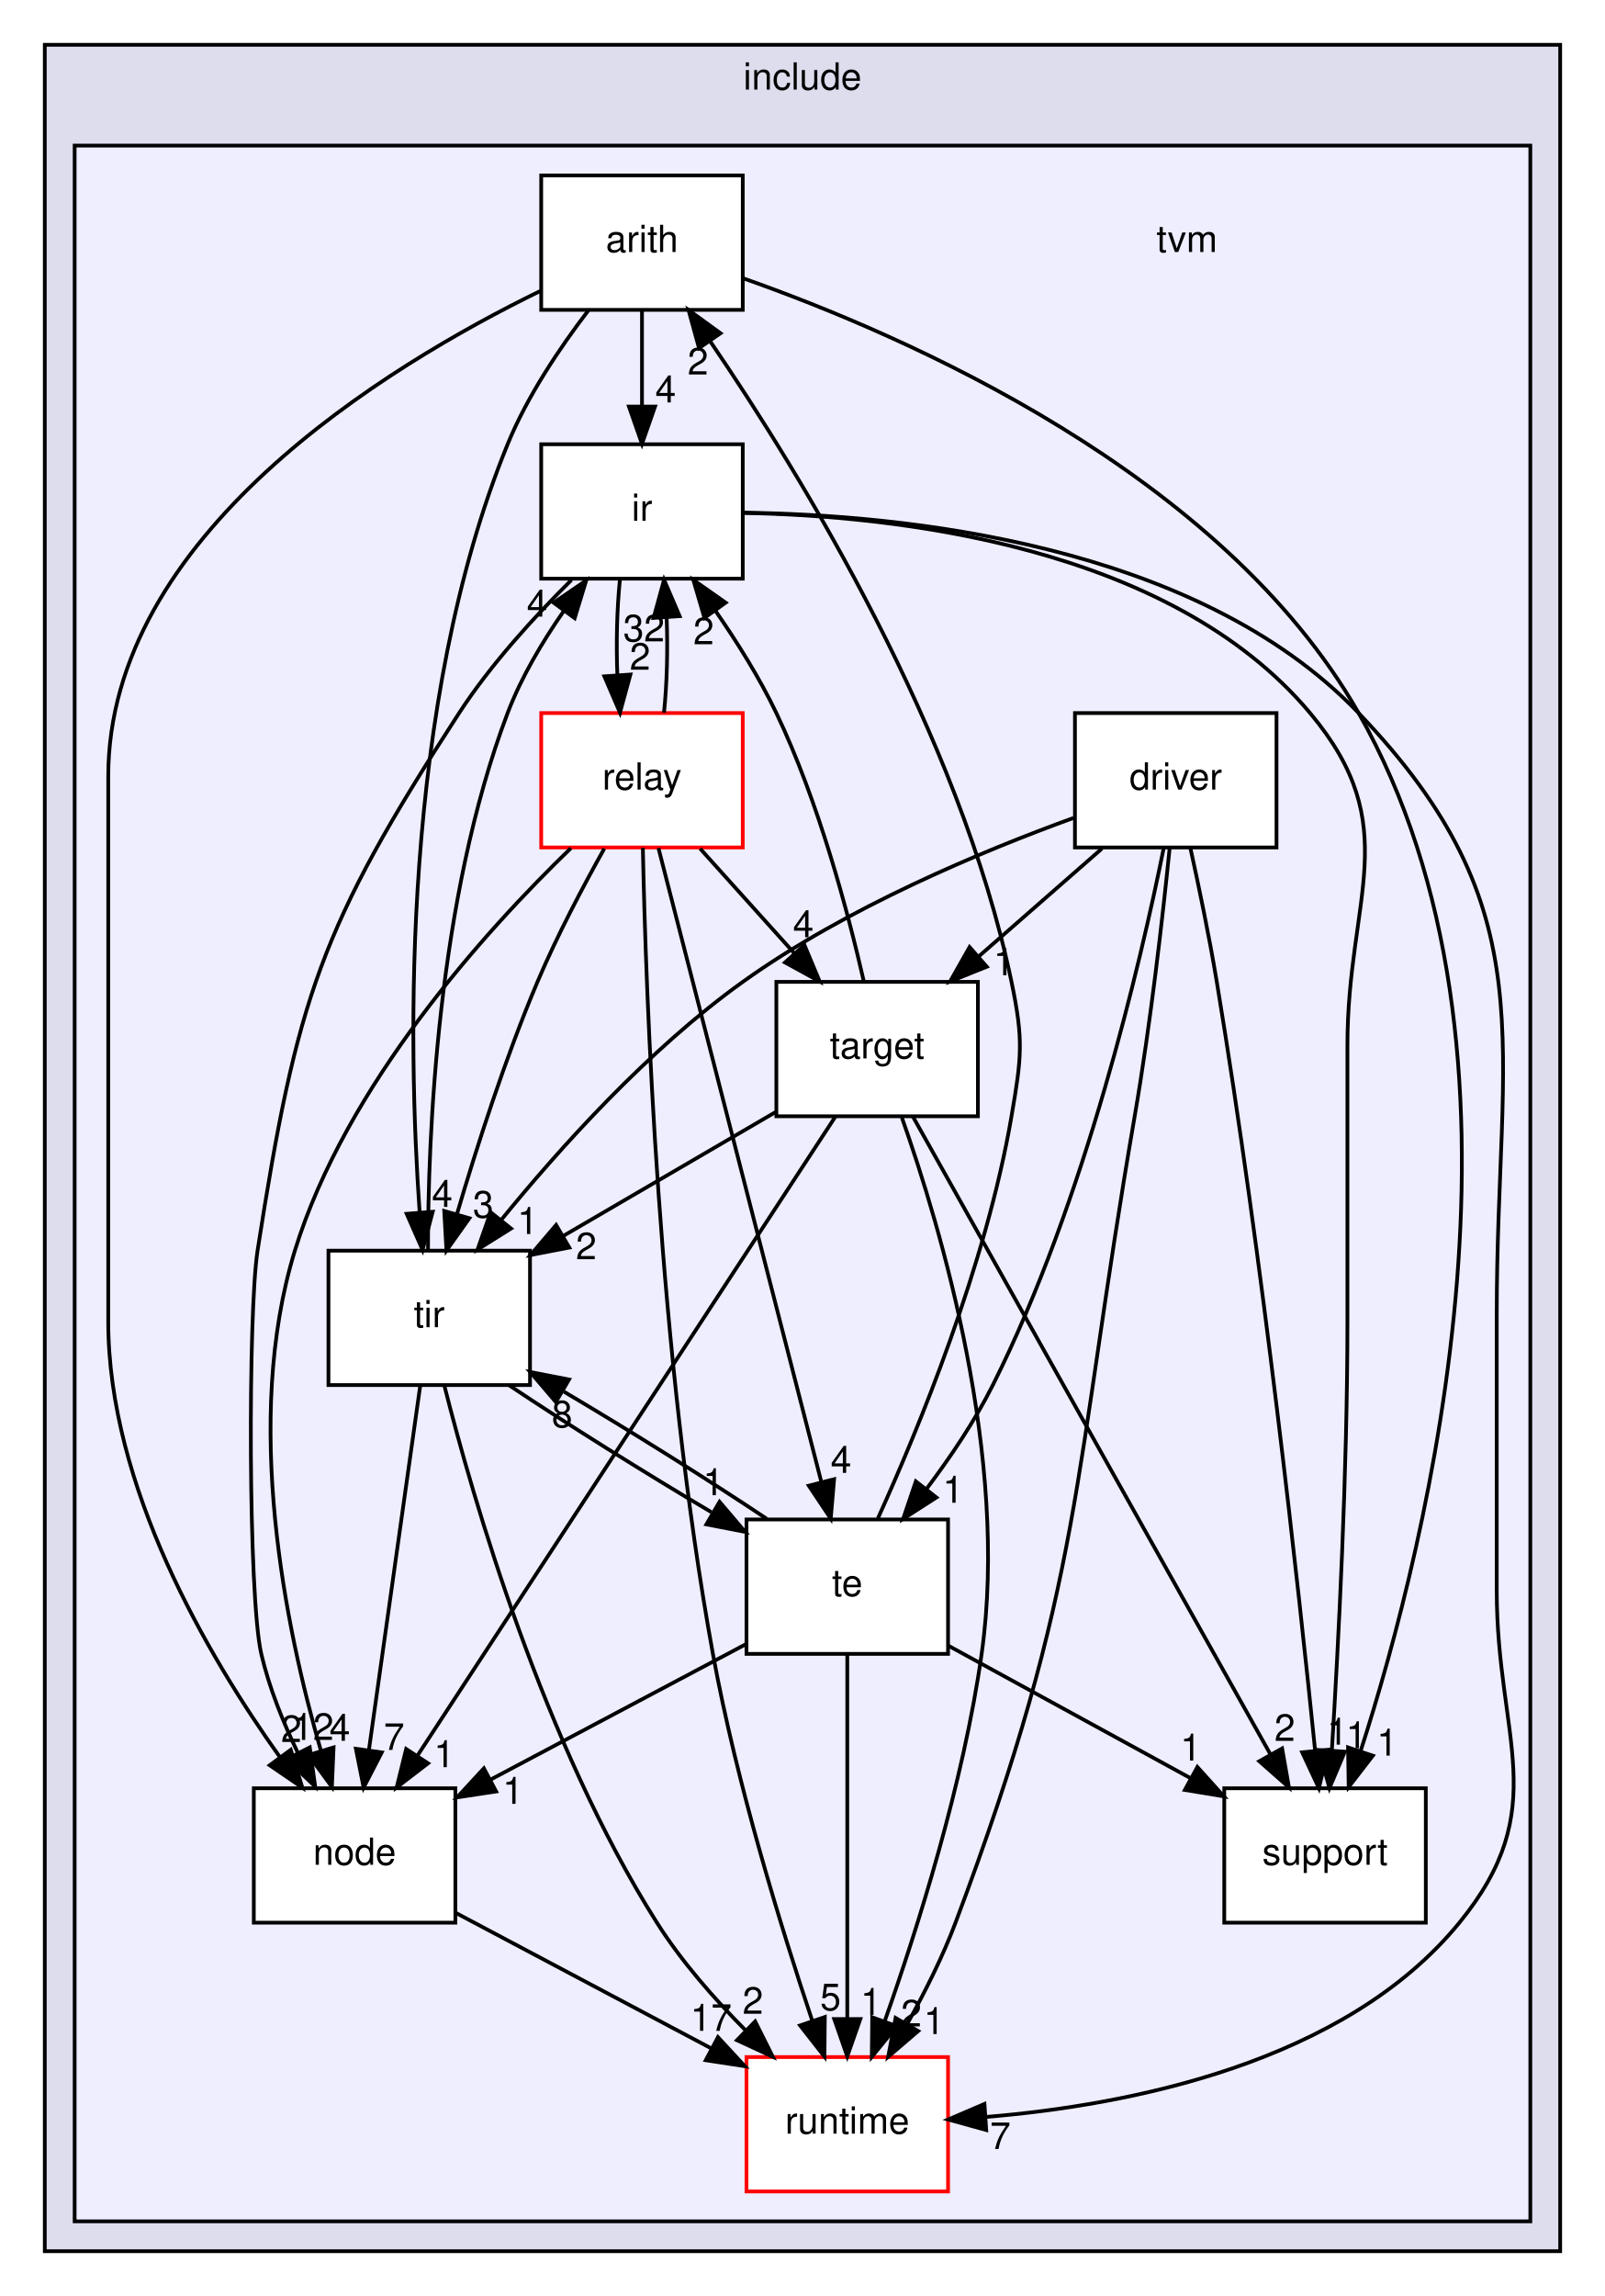
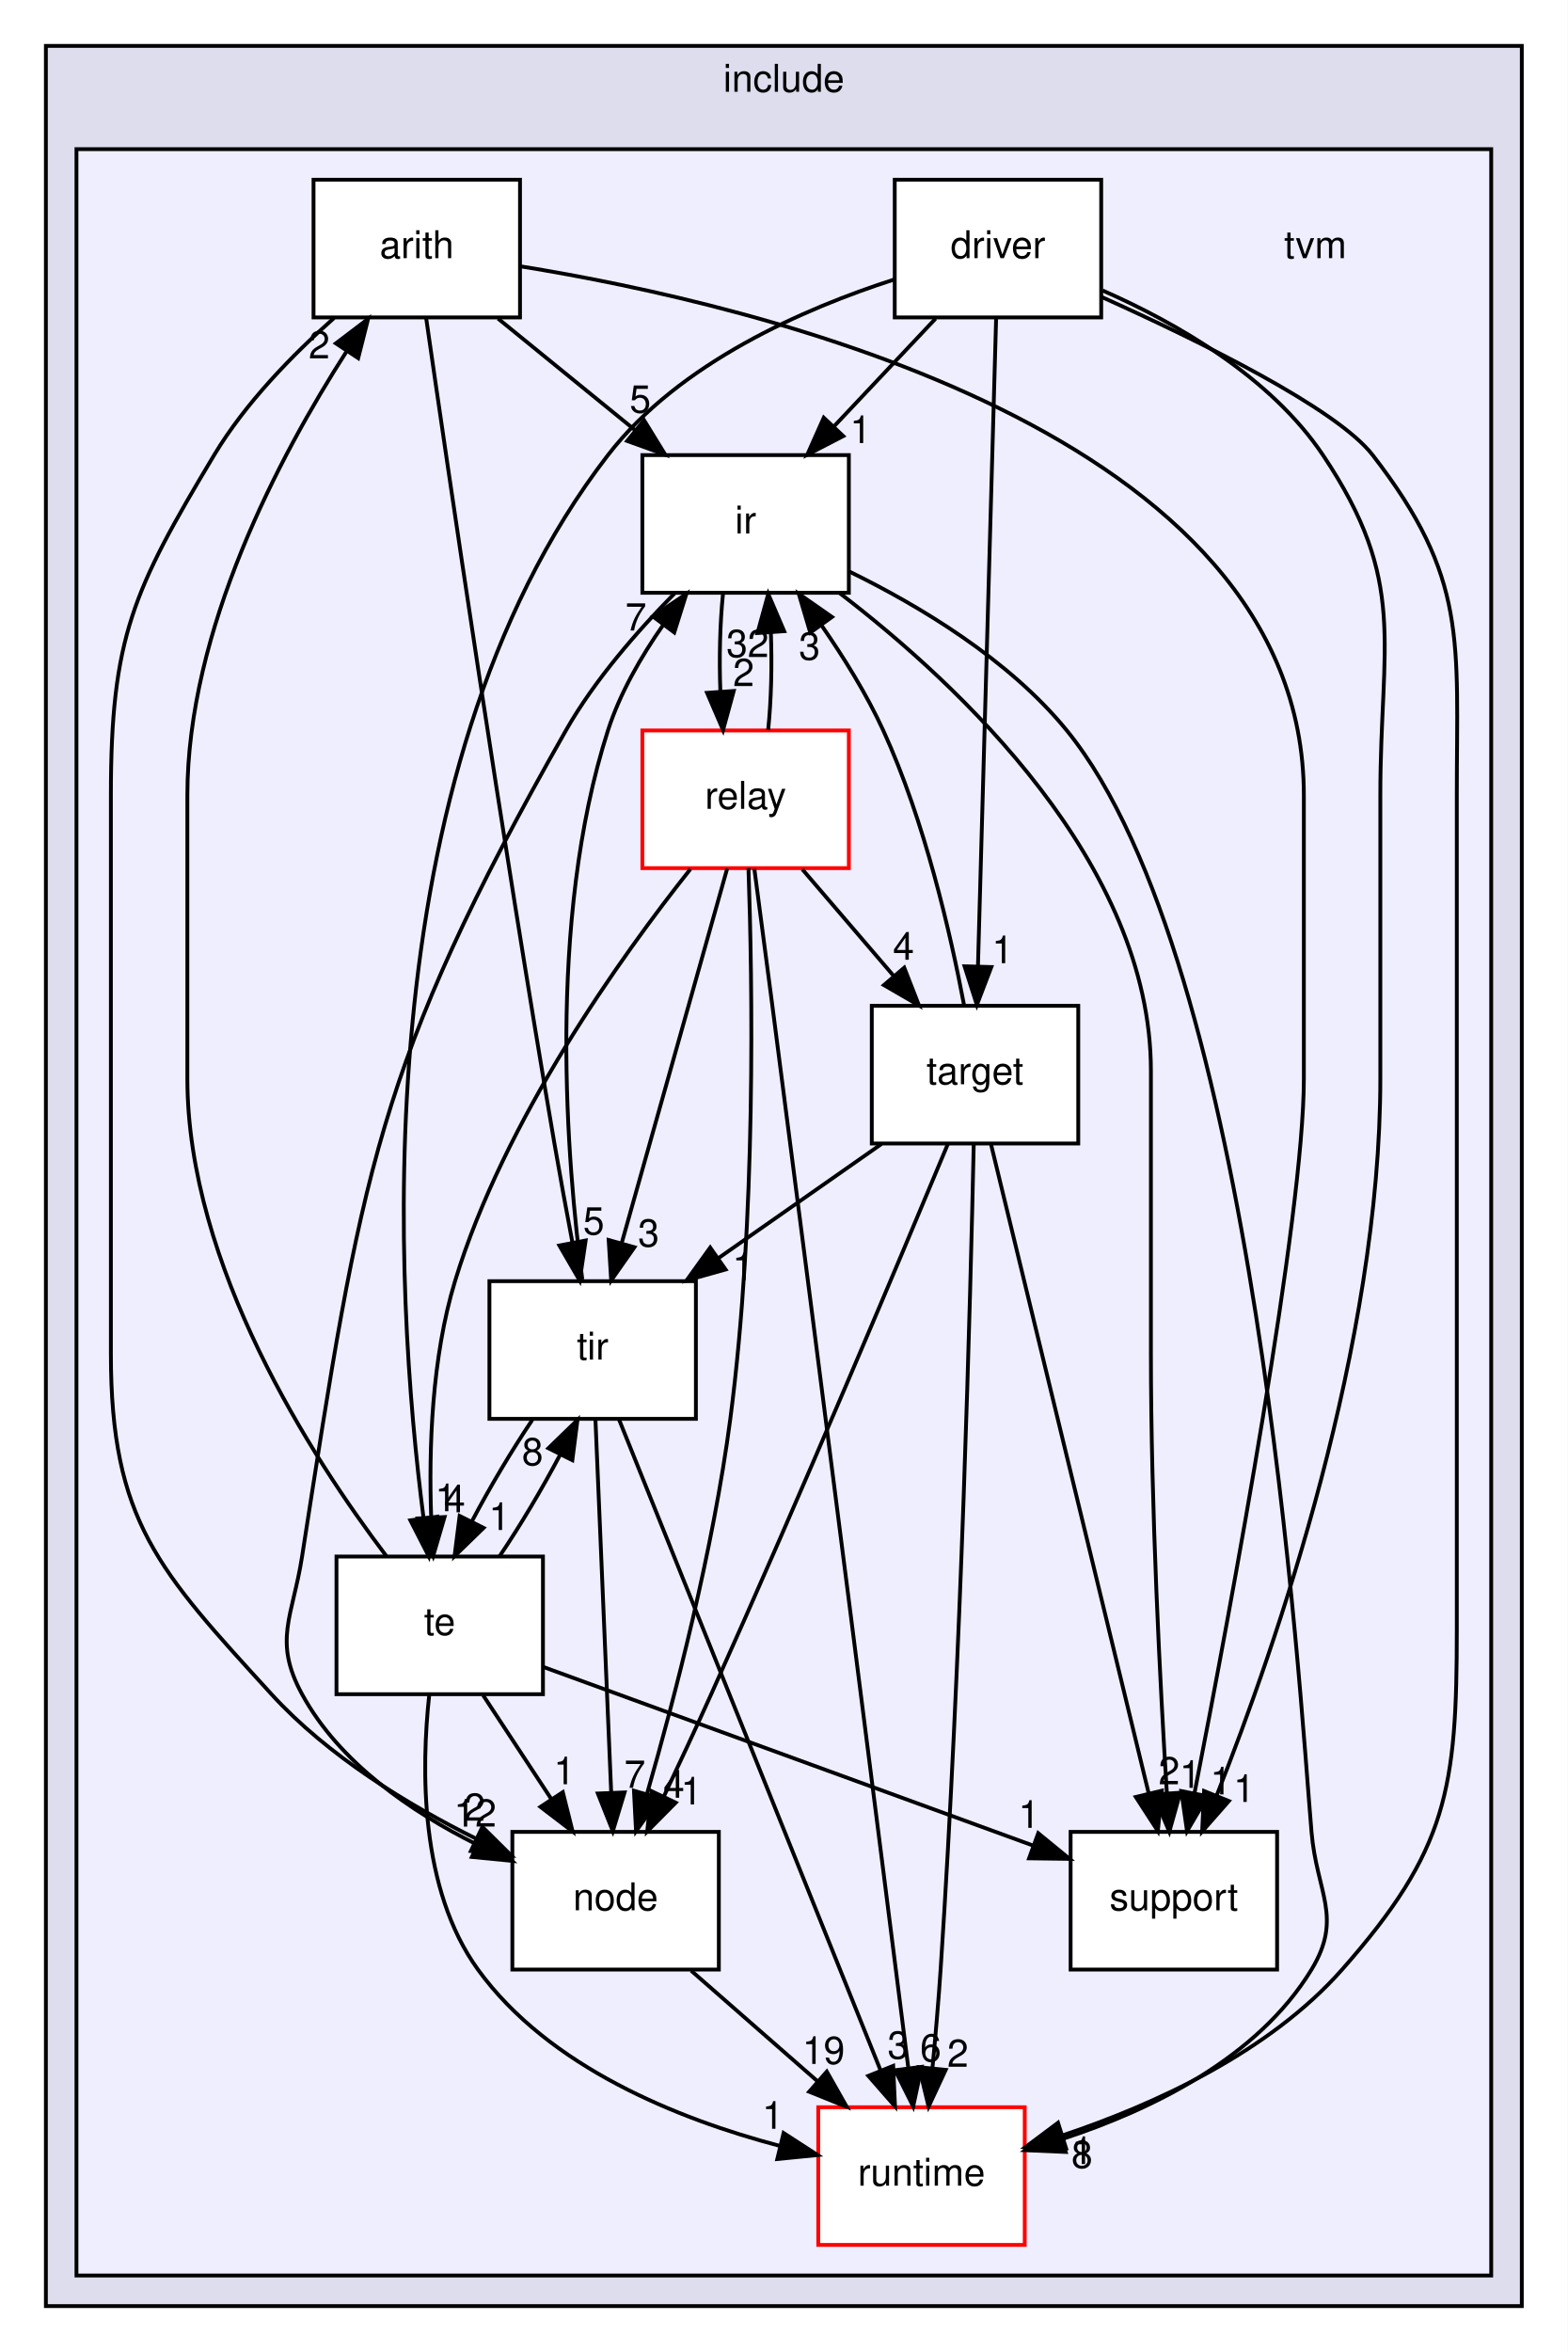
- <svg xmlns="http://www.w3.org/2000/svg" xmlns:xlink="http://www.w3.org/1999/xlink" width="430pt" height="615pt" viewBox="0.00 0.00 430.00 615.00">
+ <svg xmlns="http://www.w3.org/2000/svg" xmlns:xlink="http://www.w3.org/1999/xlink" width="410pt" height="615pt" viewBox="0.00 0.00 410.00 615.00">
  <g id="graph0" class="graph" transform="scale(1 1) rotate(0) translate(4 611)">
-     <polygon fill="white" stroke="none" points="-4,4 -4,-611 426,-611 426,4 -4,4" />
+     <polygon fill="white" stroke="none" points="-4,4 -4,-611 406,-611 406,4 -4,4" />
    <g id="clust1" class="cluster">
      <g id="a_clust1">
        <a xlink:href="dir_d44c64559bbebec7f509842c48db8b23.html" target="_top" xlink:title="include">
-           <polygon fill="#ddddee" stroke="black" points="8,-8 8,-599 414,-599 414,-8 8,-8" />
-           <text text-anchor="middle" x="211" y="-587" font-family="Helvetica,sans-Serif" font-size="10.00">include</text>
+           <polygon fill="#ddddee" stroke="black" points="8,-8 8,-599 394,-599 394,-8 8,-8" />
+           <text text-anchor="middle" x="201" y="-587" font-family="Helvetica,sans-Serif" font-size="10.00">include</text>
        </a>
      </g>
    </g>
    <g id="clust2" class="cluster">
      <g id="a_clust2">
        <a xlink:href="dir_b4c7d8e826c599ba55146c099a14beb5.html" target="_top">
-           <polygon fill="#eeeeff" stroke="black" points="16,-16 16,-572 406,-572 406,-16 16,-16" />
+           <polygon fill="#eeeeff" stroke="black" points="16,-16 16,-572 386,-572 386,-16 16,-16" />
        </a>
      </g>
    </g>
    <g id="node1" class="node">
-       <text text-anchor="middle" x="314" y="-543.5" font-family="Helvetica,sans-Serif" font-size="10.00">tvm</text>
+       <text text-anchor="middle" x="340" y="-543.5" font-family="Helvetica,sans-Serif" font-size="10.00">tvm</text>
    </g>
    <g id="node2" class="node">
      <g id="a_node2">
        <a xlink:href="dir_194ecda214f05a38134392ac6a69b970.html" target="_top" xlink:title="arith">
-           <polygon fill="white" stroke="black" points="195,-564 141,-564 141,-528 195,-528 195,-564" />
-           <text text-anchor="middle" x="168" y="-543.5" font-family="Helvetica,sans-Serif" font-size="10.00">arith</text>
+           <polygon fill="white" stroke="black" points="132,-564 78,-564 78,-528 132,-528 132,-564" />
+           <text text-anchor="middle" x="105" y="-543.5" font-family="Helvetica,sans-Serif" font-size="10.00">arith</text>
        </a>
      </g>
    </g>
    <g id="node4" class="node">
      <g id="a_node4">
        <a xlink:href="dir_dc867ff9a37cad1764f1670dc7eba6c1.html" target="_top" xlink:title="ir">
-           <polygon fill="white" stroke="black" points="195,-492 141,-492 141,-456 195,-456 195,-492" />
-           <text text-anchor="middle" x="168" y="-471.5" font-family="Helvetica,sans-Serif" font-size="10.00">ir</text>
+           <polygon fill="white" stroke="black" points="218,-492 164,-492 164,-456 218,-456 218,-492" />
+           <text text-anchor="middle" x="191" y="-471.5" font-family="Helvetica,sans-Serif" font-size="10.00">ir</text>
        </a>
      </g>
    </g>
    <g id="edge8" class="edge">
-       <path fill="none" stroke="black" d="M168,-527.697C168,-519.983 168,-510.712 168,-502.112" />
-       <polygon fill="black" stroke="black" points="171.5,-502.104 168,-492.104 164.5,-502.104 171.5,-502.104" />
+       <path fill="none" stroke="black" d="M126.258,-527.697C137.089,-518.881 150.418,-508.032 162.16,-498.474" />
+       <polygon fill="black" stroke="black" points="164.44,-501.132 169.986,-492.104 160.021,-495.703 164.44,-501.132" />
      <g id="a_edge8-headlabel">
-         <a xlink:href="dir_000002_000004.html" target="_top" xlink:title="4">
-           <text text-anchor="middle" x="174.339" y="-503.199" font-family="Helvetica,sans-Serif" font-size="10.00">4</text>
+         <a xlink:href="dir_000002_000007.html" target="_top" xlink:title="5">
+           <text text-anchor="middle" x="163.444" y="-503.103" font-family="Helvetica,sans-Serif" font-size="10.00">5</text>
        </a>
      </g>
    </g>
    <g id="node5" class="node">
      <g id="a_node5">
        <a xlink:href="dir_6cd4295f6ad5aa17e5b568d0e5b190e5.html" target="_top" xlink:title="node">
-           <polygon fill="white" stroke="black" points="118,-132 64,-132 64,-96 118,-96 118,-132" />
-           <text text-anchor="middle" x="91" y="-111.5" font-family="Helvetica,sans-Serif" font-size="10.00">node</text>
+           <polygon fill="white" stroke="black" points="184,-132 130,-132 130,-96 184,-96 184,-132" />
+           <text text-anchor="middle" x="157" y="-111.5" font-family="Helvetica,sans-Serif" font-size="10.00">node</text>
        </a>
      </g>
    </g>
    <g id="edge7" class="edge">
-       <path fill="none" stroke="black" d="M140.766,-533.063C99.276,-512.815 25,-467.552 25,-403 25,-403 25,-403 25,-257 25,-212.845 51.568,-167.558 70.991,-140.35" />
-       <polygon fill="black" stroke="black" points="73.897,-142.306 77.003,-132.176 68.258,-138.158 73.897,-142.306" />
+       <path fill="none" stroke="black" d="M83.347,-527.831C72.581,-518.292 60.162,-505.617 52,-492 30.749,-456.545 25,-444.336 25,-403 25,-403 25,-403 25,-257 25,-213.261 37.515,-200.307 67,-168 81.781,-151.804 102.679,-139.083 120.617,-130.168" />
+       <polygon fill="black" stroke="black" points="122.154,-133.313 129.68,-125.855 119.146,-126.992 122.154,-133.313" />
      <g id="a_edge7-headlabel">
        <a xlink:href="dir_000002_000013.html" target="_top" xlink:title="2">
-           <text text-anchor="middle" x="74.055" y="-144.384" font-family="Helvetica,sans-Serif" font-size="10.00">2</text>
+           <text text-anchor="middle" x="120.129" y="-134.921" font-family="Helvetica,sans-Serif" font-size="10.00">2</text>
        </a>
      </g>
    </g>
    <g id="node8" class="node">
      <g id="a_node8">
        <a xlink:href="dir_fb1b1bc11a768ab8cf63a96a73170118.html" target="_top" xlink:title="support">
-           <polygon fill="white" stroke="black" points="378,-132 324,-132 324,-96 378,-96 378,-132" />
-           <text text-anchor="middle" x="351" y="-111.5" font-family="Helvetica,sans-Serif" font-size="10.00">support</text>
+           <polygon fill="white" stroke="black" points="330,-132 276,-132 276,-96 330,-96 330,-132" />
+           <text text-anchor="middle" x="303" y="-111.5" font-family="Helvetica,sans-Serif" font-size="10.00">support</text>
        </a>
      </g>
    </g>
    <g id="edge10" class="edge">
-       <path fill="none" stroke="black" d="M195.004,-536.493C238.623,-521.144 323.39,-484.288 360,-420 411.578,-329.427 378.557,-197.914 360.511,-141.893" />
-       <polygon fill="black" stroke="black" points="363.811,-140.726 357.339,-132.338 357.168,-142.931 363.811,-140.726" />
+       <path fill="none" stroke="black" d="M132.067,-541.371C193.266,-531.49 337,-498.155 337,-403 337,-403 337,-403 337,-329 337,-292.989 317.984,-191.151 308.395,-142.086" />
+       <polygon fill="black" stroke="black" points="311.811,-141.321 306.447,-132.185 304.943,-142.672 311.811,-141.321" />
      <g id="a_edge10-headlabel">
-         <a xlink:href="dir_000002_000016.html" target="_top" xlink:title="1">
-           <text text-anchor="middle" x="367.638" y="-140.743" font-family="Helvetica,sans-Serif" font-size="10.00">1</text>
+         <a xlink:href="dir_000002_000017.html" target="_top" xlink:title="1">
+           <text text-anchor="middle" x="315.291" y="-141.8" font-family="Helvetica,sans-Serif" font-size="10.00">1</text>
        </a>
      </g>
    </g>
    <g id="node11" class="node">
      <g id="a_node11">
        <a xlink:href="dir_72c2f11201cd7636dc7624de0754daa5.html" target="_top" xlink:title="tir">
-           <polygon fill="white" stroke="black" points="138,-276 84,-276 84,-240 138,-240 138,-276" />
-           <text text-anchor="middle" x="111" y="-255.5" font-family="Helvetica,sans-Serif" font-size="10.00">tir</text>
+           <polygon fill="white" stroke="black" points="178,-276 124,-276 124,-240 178,-240 178,-276" />
+           <text text-anchor="middle" x="151" y="-255.5" font-family="Helvetica,sans-Serif" font-size="10.00">tir</text>
        </a>
      </g>
    </g>
    <g id="edge9" class="edge">
-       <path fill="none" stroke="black" d="M153.677,-527.917C146.102,-518.017 137.298,-504.975 132,-492 103.491,-422.178 105.291,-331.058 108.431,-286.272" />
-       <polygon fill="black" stroke="black" points="111.93,-286.419 109.218,-276.177 104.951,-285.875 111.93,-286.419" />
+       <path fill="none" stroke="black" d="M107.469,-527.722C113.043,-489.027 127.194,-392.482 141,-312 142.447,-303.564 144.136,-294.396 145.709,-286.093" />
+       <polygon fill="black" stroke="black" points="149.168,-286.64 147.613,-276.16 142.293,-285.322 149.168,-286.64" />
      <g id="a_edge9-headlabel">
-         <a xlink:href="dir_000002_000007.html" target="_top" xlink:title="4">
-           <text text-anchor="middle" x="114.481" y="-287.724" font-family="Helvetica,sans-Serif" font-size="10.00">4</text>
+         <a xlink:href="dir_000002_000010.html" target="_top" xlink:title="5">
+           <text text-anchor="middle" x="151.28" y="-288.205" font-family="Helvetica,sans-Serif" font-size="10.00">5</text>
        </a>
      </g>
    </g>
    <g id="node3" class="node">
      <g id="a_node3">
        <a xlink:href="dir_02be2c9d68e402f80df60bd528724ee5.html" target="_top" xlink:title="driver">
-           <polygon fill="white" stroke="black" points="338,-420 284,-420 284,-384 338,-384 338,-420" />
-           <text text-anchor="middle" x="311" y="-399.5" font-family="Helvetica,sans-Serif" font-size="10.00">driver</text>
+           <polygon fill="white" stroke="black" points="284,-564 230,-564 230,-528 284,-528 284,-564" />
+           <text text-anchor="middle" x="257" y="-543.5" font-family="Helvetica,sans-Serif" font-size="10.00">driver</text>
+         </a>
+       </g>
+     </g>
+     <g id="edge25" class="edge">
+       <path fill="none" stroke="black" d="M240.685,-527.697C232.693,-519.22 222.928,-508.864 214.178,-499.583" />
+       <polygon fill="black" stroke="black" points="216.534,-496.979 207.127,-492.104 211.441,-501.781 216.534,-496.979" />
+       <g id="a_edge25-headlabel">
+         <a xlink:href="dir_000006_000007.html" target="_top" xlink:title="1">
+           <text text-anchor="middle" x="221.065" y="-495.147" font-family="Helvetica,sans-Serif" font-size="10.00">1</text>
        </a>
      </g>
    </g>
    <g id="node7" class="node">
      <g id="a_node7">
        <a xlink:href="dir_404558507ed35459f0d7a6d81d8c508d.html" target="_top" xlink:title="runtime">
-           <polygon fill="white" stroke="red" points="250,-60 196,-60 196,-24 250,-24 250,-60" />
-           <text text-anchor="middle" x="223" y="-39.5" font-family="Helvetica,sans-Serif" font-size="10.00">runtime</text>
+           <polygon fill="white" stroke="red" points="264,-60 210,-60 210,-24 264,-24 264,-60" />
+           <text text-anchor="middle" x="237" y="-39.5" font-family="Helvetica,sans-Serif" font-size="10.00">runtime</text>
        </a>
      </g>
    </g>
    <g id="edge24" class="edge">
-       <path fill="none" stroke="black" d="M309.374,-383.867C307.554,-365.893 304.287,-336.855 300,-312 283.283,-215.089 286.613,-188.049 252,-96 248.567,-86.87 243.801,-77.378 239.123,-68.994" />
-       <polygon fill="black" stroke="black" points="241.998,-66.973 233.956,-60.075 235.941,-70.482 241.998,-66.973" />
+       <path fill="none" stroke="black" d="M284.012,-533.393C309.615,-521.881 345.529,-504.237 355,-492 379.94,-459.778 377,-443.746 377,-403 377,-403 377,-403 377,-185 377,-143.258 374.633,-127.287 347,-96 327.845,-74.312 297.843,-60.684 274.008,-52.687" />
+       <polygon fill="black" stroke="black" points="274.81,-49.27 264.22,-49.597 272.703,-55.945 274.81,-49.27" />
      <g id="a_edge24-headlabel">
-         <a xlink:href="dir_000003_000008.html" target="_top" xlink:title="1">
-           <text text-anchor="middle" x="246.257" y="-66.16" font-family="Helvetica,sans-Serif" font-size="10.00">1</text>
+         <a xlink:href="dir_000006_000011.html" target="_top" xlink:title="1">
+           <text text-anchor="middle" x="279.092" y="-45.144" font-family="Helvetica,sans-Serif" font-size="10.00">1</text>
        </a>
      </g>
    </g>
    <g id="edge26" class="edge">
-       <path fill="none" stroke="black" d="M314.92,-383.88C317.197,-373.531 320.003,-360.052 322,-348 334.288,-273.854 343.919,-185.651 348.346,-142.099" />
-       <polygon fill="black" stroke="black" points="351.841,-142.324 349.358,-132.024 344.876,-141.624 351.841,-142.324" />
+       <path fill="none" stroke="black" d="M284.38,-535.037C303.609,-526.581 328.259,-512.518 342,-492 364.321,-458.671 357,-443.113 357,-403 357,-403 357,-403 357,-329 357,-259.589 329.961,-181.257 314.15,-141.385" />
+       <polygon fill="black" stroke="black" points="317.391,-140.062 310.395,-132.105 310.902,-142.688 317.391,-140.062" />
      <g id="a_edge26-headlabel">
-         <a xlink:href="dir_000003_000016.html" target="_top" xlink:title="1">
-           <text text-anchor="middle" x="354.307" y="-143.684" font-family="Helvetica,sans-Serif" font-size="10.00">1</text>
+         <a xlink:href="dir_000006_000017.html" target="_top" xlink:title="1">
+           <text text-anchor="middle" x="321.371" y="-139.829" font-family="Helvetica,sans-Serif" font-size="10.00">1</text>
        </a>
      </g>
    </g>
    <g id="node9" class="node">
      <g id="a_node9">
        <a xlink:href="dir_5da96592f3a7c442b838b075c58254c2.html" target="_top" xlink:title="target">
-           <polygon fill="white" stroke="black" points="258,-348 204,-348 204,-312 258,-312 258,-348" />
-           <text text-anchor="middle" x="231" y="-327.5" font-family="Helvetica,sans-Serif" font-size="10.00">target</text>
+           <polygon fill="white" stroke="black" points="278,-348 224,-348 224,-312 278,-312 278,-348" />
+           <text text-anchor="middle" x="251" y="-327.5" font-family="Helvetica,sans-Serif" font-size="10.00">target</text>
        </a>
      </g>
    </g>
    <g id="edge23" class="edge">
-       <path fill="none" stroke="black" d="M291.225,-383.697C281.246,-374.965 268.989,-364.24 258.143,-354.75" />
-       <polygon fill="black" stroke="black" points="260.378,-352.055 250.548,-348.104 255.769,-357.323 260.378,-352.055" />
+       <path fill="none" stroke="black" d="M256.519,-527.849C255.481,-490.832 253.024,-403.181 251.768,-358.386" />
+       <polygon fill="black" stroke="black" points="255.262,-358.13 251.483,-348.232 248.265,-358.327 255.262,-358.13" />
      <g id="a_edge23-headlabel">
-         <a xlink:href="dir_000003_000017.html" target="_top" xlink:title="1">
-           <text text-anchor="middle" x="264.953" y="-349.786" font-family="Helvetica,sans-Serif" font-size="10.00">1</text>
+         <a xlink:href="dir_000006_000018.html" target="_top" xlink:title="1">
+           <text text-anchor="middle" x="258.201" y="-359.144" font-family="Helvetica,sans-Serif" font-size="10.00">1</text>
        </a>
      </g>
    </g>
    <g id="node10" class="node">
      <g id="a_node10">
        <a xlink:href="dir_f97d855a3173728370e632aa77170e34.html" target="_top" xlink:title="te">
-           <polygon fill="white" stroke="black" points="250,-204 196,-204 196,-168 250,-168 250,-204" />
-           <text text-anchor="middle" x="223" y="-183.5" font-family="Helvetica,sans-Serif" font-size="10.00">te</text>
+           <polygon fill="white" stroke="black" points="138,-204 84,-204 84,-168 138,-168 138,-204" />
+           <text text-anchor="middle" x="111" y="-183.5" font-family="Helvetica,sans-Serif" font-size="10.00">te</text>
        </a>
      </g>
    </g>
    <g id="edge22" class="edge">
-       <path fill="none" stroke="black" d="M307.775,-383.831C301.667,-353.591 286.758,-289.36 262,-240 257.16,-230.35 250.579,-220.602 244.202,-212.144" />
-       <polygon fill="black" stroke="black" points="246.881,-209.889 237.964,-204.167 241.367,-214.201 246.881,-209.889" />
+       <path fill="none" stroke="black" d="M229.811,-537.903C206.446,-530.381 173.656,-516.171 155,-492 90.357,-408.248 99.329,-271.888 106.758,-214.175" />
+       <polygon fill="black" stroke="black" points="110.258,-214.415 108.155,-204.031 103.323,-213.46 110.258,-214.415" />
      <g id="a_edge22-headlabel">
-         <a xlink:href="dir_000003_000018.html" target="_top" xlink:title="1">
-           <text text-anchor="middle" x="251.332" y="-208.472" font-family="Helvetica,sans-Serif" font-size="10.00">1</text>
-         </a>
-       </g>
-     </g>
-     <g id="edge25" class="edge">
-       <path fill="none" stroke="black" d="M283.632,-391.918C259.07,-382.999 222.723,-367.852 195,-348 169.758,-329.925 145.964,-303.487 130.189,-284.122" />
-       <polygon fill="black" stroke="black" points="132.916,-281.928 123.938,-276.301 127.447,-286.298 132.916,-281.928" />
-       <g id="a_edge25-headlabel">
-         <a xlink:href="dir_000003_000007.html" target="_top" xlink:title="1">
-           <text text-anchor="middle" x="137.378" y="-280.463" font-family="Helvetica,sans-Serif" font-size="10.00">1</text>
+         <a xlink:href="dir_000006_000019.html" target="_top" xlink:title="1">
+           <text text-anchor="middle" x="112.58" y="-215.863" font-family="Helvetica,sans-Serif" font-size="10.00">1</text>
        </a>
      </g>
    </g>
    <g id="edge28" class="edge">
-       <path fill="none" stroke="black" d="M149.107,-455.65C139.23,-445.87 127.469,-433.028 119,-420 81.748,-362.691 75.525,-343.537 65,-276 62.451,-259.646 62.458,-183.313 66,-168 68.076,-159.023 71.812,-149.765 75.774,-141.548" />
-       <polygon fill="black" stroke="black" points="78.987,-142.954 80.442,-132.459 72.76,-139.756 78.987,-142.954" />
+       <path fill="none" stroke="black" d="M172.414,-455.83C162.805,-446.103 151.542,-433.254 144,-420 94.158,-332.409 90.518,-303.577 75,-204 72.536,-188.191 67.35,-182.053 75,-168 84.778,-150.037 103.555,-137.233 120.675,-128.715" />
+       <polygon fill="black" stroke="black" points="122.346,-131.799 129.948,-124.419 119.403,-125.447 122.346,-131.799" />
      <g id="a_edge28-headlabel">
-         <a xlink:href="dir_000004_000013.html" target="_top" xlink:title="12">
-           <text text-anchor="middle" x="79.87" y="-144.948" font-family="Helvetica,sans-Serif" font-size="10.00">12</text>
+         <a xlink:href="dir_000007_000013.html" target="_top" xlink:title="12">
+           <text text-anchor="middle" x="120.278" y="-133.386" font-family="Helvetica,sans-Serif" font-size="10.00">12</text>
        </a>
      </g>
    </g>
    <g id="node6" class="node">
      <g id="a_node6">
        <a xlink:href="dir_63946bee875c6d52bce55e72a67a86ad.html" target="_top" xlink:title="relay">
-           <polygon fill="white" stroke="red" points="195,-420 141,-420 141,-384 195,-384 195,-420" />
-           <text text-anchor="middle" x="168" y="-399.5" font-family="Helvetica,sans-Serif" font-size="10.00">relay</text>
+           <polygon fill="white" stroke="red" points="218,-420 164,-420 164,-384 218,-384 218,-420" />
+           <text text-anchor="middle" x="191" y="-399.5" font-family="Helvetica,sans-Serif" font-size="10.00">relay</text>
        </a>
      </g>
    </g>
    <g id="edge27" class="edge">
-       <path fill="none" stroke="black" d="M162.084,-455.697C161.289,-447.983 161.062,-438.712 161.405,-430.112" />
-       <polygon fill="black" stroke="black" points="164.898,-430.324 162.105,-420.104 157.915,-429.836 164.898,-430.324" />
+       <path fill="none" stroke="black" d="M185.084,-455.697C184.289,-447.983 184.062,-438.712 184.405,-430.112" />
+       <polygon fill="black" stroke="black" points="187.898,-430.324 185.105,-420.104 180.915,-429.836 187.898,-430.324" />
      <g id="a_edge27-headlabel">
-         <a xlink:href="dir_000004_000005.html" target="_top" xlink:title="2">
-           <text text-anchor="middle" x="167.48" y="-431.608" font-family="Helvetica,sans-Serif" font-size="10.00">2</text>
+         <a xlink:href="dir_000007_000008.html" target="_top" xlink:title="2">
+           <text text-anchor="middle" x="190.48" y="-431.608" font-family="Helvetica,sans-Serif" font-size="10.00">2</text>
        </a>
      </g>
    </g>
    <g id="edge29" class="edge">
-       <path fill="none" stroke="black" d="M195.257,-473.679C236.928,-473.151 316.236,-465.708 360,-420 410.777,-366.968 397,-332.421 397,-259 397,-259 397,-259 397,-185 397,-145.196 412.185,-126.824 387,-96 356.197,-58.3 298.303,-47.112 260.196,-43.965" />
-       <polygon fill="black" stroke="black" points="260.225,-40.459 250.012,-43.276 259.752,-47.443 260.225,-40.459" />
+       <path fill="none" stroke="black" d="M218.116,-461.555C236.403,-452.615 259.866,-438.587 275,-420 324.738,-358.913 335.793,-169.714 339,-132 340.356,-116.058 347.306,-109.675 339,-96 324.923,-72.821 297.05,-59.316 273.994,-51.746" />
+       <polygon fill="black" stroke="black" points="274.72,-48.309 264.135,-48.763 272.693,-55.009 274.72,-48.309" />
      <g id="a_edge29-headlabel">
-         <a xlink:href="dir_000004_000008.html" target="_top" xlink:title="7">
-           <text text-anchor="middle" x="264.003" y="-35.369" font-family="Helvetica,sans-Serif" font-size="10.00">7</text>
+         <a xlink:href="dir_000007_000011.html" target="_top" xlink:title="8">
+           <text text-anchor="middle" x="278.983" y="-44.132" font-family="Helvetica,sans-Serif" font-size="10.00">8</text>
        </a>
      </g>
    </g>
    <g id="edge30" class="edge">
-       <path fill="none" stroke="black" d="M195.057,-473.603C235.036,-472.884 309.221,-465.089 347,-420 372.564,-389.49 357,-370.804 357,-331 357,-331 357,-331 357,-257 357,-216.96 354.589,-170.627 352.824,-142.065" />
-       <polygon fill="black" stroke="black" points="356.314,-141.797 352.185,-132.039 349.328,-142.242 356.314,-141.797" />
+       <path fill="none" stroke="black" d="M215.585,-455.928C246.898,-431.958 297,-385.145 297,-331 297,-331 297,-331 297,-257 297,-216.96 299.411,-170.627 301.176,-142.065" />
+       <polygon fill="black" stroke="black" points="304.672,-142.242 301.815,-132.039 297.686,-141.797 304.672,-142.242" />
      <g id="a_edge30-headlabel">
-         <a xlink:href="dir_000004_000016.html" target="_top" xlink:title="1">
-           <text text-anchor="middle" x="359.376" y="-142.704" font-family="Helvetica,sans-Serif" font-size="10.00">1</text>
+         <a xlink:href="dir_000007_000017.html" target="_top" xlink:title="1">
+           <text text-anchor="middle" x="307.277" y="-143.51" font-family="Helvetica,sans-Serif" font-size="10.00">1</text>
        </a>
      </g>
    </g>
    <g id="edge21" class="edge">
-       <path fill="none" stroke="black" d="M118.031,-98.665C137.83,-88.166 164.919,-73.8 186.619,-62.293" />
-       <polygon fill="black" stroke="black" points="188.357,-65.333 195.552,-57.556 185.077,-59.149 188.357,-65.333" />
+       <path fill="none" stroke="black" d="M176.775,-95.697C186.754,-86.966 199.011,-76.24 209.857,-66.75" />
+       <polygon fill="black" stroke="black" points="212.231,-69.323 217.452,-60.104 207.622,-64.055 212.231,-69.323" />
      <g id="a_edge21-headlabel">
-         <a xlink:href="dir_000013_000008.html" target="_top" xlink:title="17">
-           <text text-anchor="middle" x="186.511" y="-67.025" font-family="Helvetica,sans-Serif" font-size="10.00">17</text>
+         <a xlink:href="dir_000013_000011.html" target="_top" xlink:title="19">
+           <text text-anchor="middle" x="211.396" y="-71.327" font-family="Helvetica,sans-Serif" font-size="10.00">19</text>
        </a>
      </g>
    </g>
    <g id="edge5" class="edge">
-       <path fill="none" stroke="black" d="M173.895,-420.104C174.701,-427.791 174.937,-437.054 174.604,-445.665" />
-       <polygon fill="black" stroke="black" points="171.109,-445.48 173.916,-455.697 178.092,-445.96 171.109,-445.48" />
+       <path fill="none" stroke="black" d="M196.895,-420.104C197.701,-427.791 197.937,-437.054 197.604,-445.665" />
+       <polygon fill="black" stroke="black" points="194.109,-445.48 196.916,-455.697 201.092,-445.96 194.109,-445.48" />
      <g id="a_edge5-headlabel">
-         <a xlink:href="dir_000005_000004.html" target="_top" xlink:title="32">
-           <text text-anchor="middle" x="168.522" y="-439.2" font-family="Helvetica,sans-Serif" font-size="10.00">32</text>
+         <a xlink:href="dir_000008_000007.html" target="_top" xlink:title="32">
+           <text text-anchor="middle" x="191.522" y="-439.2" font-family="Helvetica,sans-Serif" font-size="10.00">32</text>
        </a>
      </g>
    </g>
    <g id="edge3" class="edge">
-       <path fill="none" stroke="black" d="M148.955,-383.819C125.969,-361.606 88.695,-320.463 75,-276 60.974,-230.461 72.563,-174.578 81.978,-142.057" />
-       <polygon fill="black" stroke="black" points="85.365,-142.947 84.923,-132.362 78.667,-140.912 85.365,-142.947" />
+       <path fill="none" stroke="black" d="M191.748,-383.988C192.783,-354.517 193.824,-292.12 187,-240 182.513,-205.728 172.475,-167.174 165.245,-142.062" />
+       <polygon fill="black" stroke="black" points="168.517,-140.784 162.342,-132.175 161.801,-142.756 168.517,-140.784" />
      <g id="a_edge3-headlabel">
-         <a xlink:href="dir_000005_000013.html" target="_top" xlink:title="4">
-           <text text-anchor="middle" x="87.037" y="-144.712" font-family="Helvetica,sans-Serif" font-size="10.00">4</text>
+         <a xlink:href="dir_000008_000013.html" target="_top" xlink:title="4">
+           <text text-anchor="middle" x="172.254" y="-140.933" font-family="Helvetica,sans-Serif" font-size="10.00">4</text>
        </a>
      </g>
    </g>
    <g id="edge4" class="edge">
-       <path fill="none" stroke="black" d="M168.233,-383.892C169.015,-345.145 172.397,-247.847 187,-168 193.32,-133.441 205.253,-94.724 213.643,-69.665" />
-       <polygon fill="black" stroke="black" points="216.979,-70.725 216.886,-60.131 210.352,-68.472 216.979,-70.725" />
+       <path fill="none" stroke="black" d="M193.288,-383.817C194.664,-373.445 196.445,-359.965 198,-348 211.324,-245.483 226.808,-123.531 233.559,-70.214" />
+       <polygon fill="black" stroke="black" points="237.042,-70.561 234.826,-60.201 230.098,-69.682 237.042,-70.561" />
      <g id="a_edge4-headlabel">
-         <a xlink:href="dir_000005_000008.html" target="_top" xlink:title="5">
-           <text text-anchor="middle" x="218.51" y="-72.543" font-family="Helvetica,sans-Serif" font-size="10.00">5</text>
+         <a xlink:href="dir_000008_000011.html" target="_top" xlink:title="6">
+           <text text-anchor="middle" x="239.408" y="-71.984" font-family="Helvetica,sans-Serif" font-size="10.00">6</text>
        </a>
      </g>
    </g>
    <g id="edge2" class="edge">
-       <path fill="none" stroke="black" d="M183.573,-383.697C191.202,-375.22 200.523,-364.864 208.876,-355.583" />
-       <polygon fill="black" stroke="black" points="211.518,-357.879 215.606,-348.104 206.315,-353.196 211.518,-357.879" />
+       <path fill="none" stroke="black" d="M205.831,-383.697C213.025,-375.305 221.797,-365.07 229.69,-355.861" />
+       <polygon fill="black" stroke="black" points="232.489,-357.975 236.339,-348.104 227.174,-353.419 232.489,-357.975" />
      <g id="a_edge2-headlabel">
-         <a xlink:href="dir_000005_000017.html" target="_top" xlink:title="4">
-           <text text-anchor="middle" x="211.224" y="-359.95" font-family="Helvetica,sans-Serif" font-size="10.00">4</text>
+         <a xlink:href="dir_000008_000018.html" target="_top" xlink:title="4">
+           <text text-anchor="middle" x="232.305" y="-360.052" font-family="Helvetica,sans-Serif" font-size="10.00">4</text>
        </a>
      </g>
    </g>
    <g id="edge1" class="edge">
-       <path fill="none" stroke="black" d="M172.408,-383.849C181.942,-346.753 204.544,-258.81 216.034,-214.103" />
-       <polygon fill="black" stroke="black" points="219.472,-214.789 218.571,-204.232 212.692,-213.046 219.472,-214.789" />
+       <path fill="none" stroke="black" d="M176.565,-383.753C158.357,-360.83 127.874,-318.275 115,-276 108.889,-255.933 108.131,-232.15 108.768,-214.219" />
+       <polygon fill="black" stroke="black" points="112.267,-214.323 109.292,-204.154 105.277,-213.959 112.267,-214.323" />
      <g id="a_edge1-headlabel">
-         <a xlink:href="dir_000005_000018.html" target="_top" xlink:title="4">
-           <text text-anchor="middle" x="221.327" y="-216.477" font-family="Helvetica,sans-Serif" font-size="10.00">4</text>
+         <a xlink:href="dir_000008_000019.html" target="_top" xlink:title="4">
+           <text text-anchor="middle" x="114.916" y="-215.56" font-family="Helvetica,sans-Serif" font-size="10.00">4</text>
        </a>
      </g>
    </g>
    <g id="edge6" class="edge">
-       <path fill="none" stroke="black" d="M157.895,-383.7C152.193,-373.516 145.193,-360.266 140,-348 131.367,-327.609 123.708,-303.711 118.432,-285.816" />
-       <polygon fill="black" stroke="black" points="121.748,-284.682 115.612,-276.045 115.023,-286.624 121.748,-284.682" />
+       <path fill="none" stroke="black" d="M186.175,-383.871C179.328,-359.564 166.724,-314.819 158.609,-286.013" />
+       <polygon fill="black" stroke="black" points="161.922,-284.866 155.842,-276.189 155.185,-286.764 161.922,-284.866" />
      <g id="a_edge6-headlabel">
-         <a xlink:href="dir_000005_000007.html" target="_top" xlink:title="3">
-           <text text-anchor="middle" x="125.473" y="-284.849" font-family="Helvetica,sans-Serif" font-size="10.00">3</text>
+         <a xlink:href="dir_000008_000010.html" target="_top" xlink:title="3">
+           <text text-anchor="middle" x="165.63" y="-285.056" font-family="Helvetica,sans-Serif" font-size="10.00">3</text>
        </a>
      </g>
    </g>
    <g id="edge18" class="edge">
-       <path fill="none" stroke="black" d="M227.39,-348.3C223.188,-366.663 215.344,-396.251 204,-420 199.517,-429.386 193.505,-438.987 187.68,-447.394" />
-       <polygon fill="black" stroke="black" points="184.733,-445.497 181.749,-455.663 190.421,-449.577 184.733,-445.497" />
+       <path fill="none" stroke="black" d="M248.105,-348.316C244.631,-366.691 237.875,-396.29 227,-420 222.663,-429.455 216.691,-439.075 210.857,-447.477" />
+       <polygon fill="black" stroke="black" points="207.912,-445.576 204.902,-455.734 213.59,-449.671 207.912,-445.576" />
      <g id="a_edge18-headlabel">
-         <a xlink:href="dir_000017_000004.html" target="_top" xlink:title="2">
-           <text text-anchor="middle" x="184.521" y="-438.421" font-family="Helvetica,sans-Serif" font-size="10.00">2</text>
+         <a xlink:href="dir_000018_000007.html" target="_top" xlink:title="3">
+           <text text-anchor="middle" x="207.712" y="-438.5" font-family="Helvetica,sans-Serif" font-size="10.00">3</text>
        </a>
      </g>
    </g>
    <g id="edge16" class="edge">
-       <path fill="none" stroke="black" d="M219.78,-311.849C195.256,-274.362 136.761,-184.949 107.815,-140.702" />
-       <polygon fill="black" stroke="black" points="110.677,-138.685 102.274,-132.232 104.819,-142.517 110.677,-138.685" />
+       <path fill="none" stroke="black" d="M243.947,-311.992C231.675,-282.526 205.459,-220.136 182,-168 178.057,-159.237 173.62,-149.725 169.591,-141.211" />
+       <polygon fill="black" stroke="black" points="172.72,-139.64 165.263,-132.114 166.399,-142.647 172.72,-139.64" />
      <g id="a_edge16-headlabel">
-         <a xlink:href="dir_000017_000013.html" target="_top" xlink:title="1">
-           <text text-anchor="middle" x="115.021" y="-137.638" font-family="Helvetica,sans-Serif" font-size="10.00">1</text>
+         <a xlink:href="dir_000018_000013.html" target="_top" xlink:title="1">
+           <text text-anchor="middle" x="176.828" y="-139.166" font-family="Helvetica,sans-Serif" font-size="10.00">1</text>
        </a>
      </g>
    </g>
    <g id="edge17" class="edge">
-       <path fill="none" stroke="black" d="M237.622,-311.666C248.056,-282.226 266.414,-220.533 259,-168 254.09,-133.212 241.854,-94.545 233.008,-69.559" />
-       <polygon fill="black" stroke="black" points="236.264,-68.271 229.573,-60.057 229.681,-70.651 236.264,-68.271" />
+       <path fill="none" stroke="black" d="M250.661,-311.737C249.829,-273.072 247.353,-176.583 242,-96 241.446,-87.664 240.66,-78.607 239.875,-70.378" />
+       <polygon fill="black" stroke="black" points="243.332,-69.772 238.863,-60.166 236.366,-70.463 243.332,-69.772" />
      <g id="a_edge17-headlabel">
-         <a xlink:href="dir_000017_000008.html" target="_top" xlink:title="2">
-           <text text-anchor="middle" x="240.156" y="-68.186" font-family="Helvetica,sans-Serif" font-size="10.00">2</text>
+         <a xlink:href="dir_000018_000011.html" target="_top" xlink:title="2">
+           <text text-anchor="middle" x="246.512" y="-70.569" font-family="Helvetica,sans-Serif" font-size="10.00">2</text>
        </a>
      </g>
    </g>
    <g id="edge20" class="edge">
-       <path fill="none" stroke="black" d="M240.617,-311.849C261.594,-274.44 311.567,-185.322 336.432,-140.98" />
-       <polygon fill="black" stroke="black" points="339.499,-142.667 341.337,-132.232 333.393,-139.243 339.499,-142.667" />
+       <path fill="none" stroke="black" d="M255.167,-311.849C264.181,-274.753 285.551,-186.81 296.414,-142.103" />
+       <polygon fill="black" stroke="black" points="299.852,-142.776 298.813,-132.232 293.05,-141.123 299.852,-142.776" />
      <g id="a_edge20-headlabel">
-         <a xlink:href="dir_000017_000016.html" target="_top" xlink:title="2">
-           <text text-anchor="middle" x="340.217" y="-144.691" font-family="Helvetica,sans-Serif" font-size="10.00">2</text>
+         <a xlink:href="dir_000018_000017.html" target="_top" xlink:title="2">
+           <text text-anchor="middle" x="301.763" y="-144.439" font-family="Helvetica,sans-Serif" font-size="10.00">2</text>
        </a>
      </g>
    </g>
    <g id="edge19" class="edge">
-       <path fill="none" stroke="black" d="M203.77,-313.116C186.893,-303.271 165.026,-290.515 146.761,-279.861" />
-       <polygon fill="black" stroke="black" points="148.523,-276.837 138.122,-274.821 144.996,-282.883 148.523,-276.837" />
+       <path fill="none" stroke="black" d="M226.537,-311.876C213.704,-302.893 197.804,-291.763 183.906,-282.034" />
+       <polygon fill="black" stroke="black" points="185.756,-279.057 175.557,-276.19 181.742,-284.792 185.756,-279.057" />
      <g id="a_edge19-headlabel">
-         <a xlink:href="dir_000017_000007.html" target="_top" xlink:title="2">
-           <text text-anchor="middle" x="153.059" y="-273.695" font-family="Helvetica,sans-Serif" font-size="10.00">2</text>
+         <a xlink:href="dir_000018_000010.html" target="_top" xlink:title="1">
+           <text text-anchor="middle" x="190.329" y="-276.292" font-family="Helvetica,sans-Serif" font-size="10.00">1</text>
        </a>
      </g>
    </g>
    <g id="edge11" class="edge">
-       <path fill="none" stroke="black" d="M231.207,-204.298C241.941,-227.972 260.18,-272.087 267,-312 269.695,-327.771 270.276,-332.339 267,-348 253.092,-414.488 210.893,-483.462 186.31,-519.525" />
-       <polygon fill="black" stroke="black" points="183.282,-517.749 180.467,-527.963 189.037,-521.734 183.282,-517.749" />
+       <path fill="none" stroke="black" d="M97.003,-204.176C77.629,-229.743 45,-280.066 45,-329 45,-403 45,-403 45,-403 45,-446.281 68.944,-491.546 86.58,-519.017" />
+       <polygon fill="black" stroke="black" points="83.838,-521.215 92.275,-527.623 89.675,-517.352 83.838,-521.215" />
      <g id="a_edge11-headlabel">
-         <a xlink:href="dir_000018_000002.html" target="_top" xlink:title="2">
-           <text text-anchor="middle" x="182.994" y="-510.677" font-family="Helvetica,sans-Serif" font-size="10.00">2</text>
+         <a xlink:href="dir_000019_000002.html" target="_top" xlink:title="2">
+           <text text-anchor="middle" x="79.486" y="-517.285" font-family="Helvetica,sans-Serif" font-size="10.00">2</text>
        </a>
      </g>
    </g>
    <g id="edge12" class="edge">
-       <path fill="none" stroke="black" d="M195.969,-170.666C176.17,-160.166 149.081,-145.8 127.381,-134.293" />
-       <polygon fill="black" stroke="black" points="128.923,-131.149 118.448,-129.556 125.643,-137.333 128.923,-131.149" />
+       <path fill="none" stroke="black" d="M122.371,-167.697C127.718,-159.559 134.204,-149.689 140.111,-140.701" />
+       <polygon fill="black" stroke="black" points="143.193,-142.384 145.76,-132.104 137.343,-138.539 143.193,-142.384" />
      <g id="a_edge12-headlabel">
-         <a xlink:href="dir_000018_000013.html" target="_top" xlink:title="1">
-           <text text-anchor="middle" x="133.428" y="-127.824" font-family="Helvetica,sans-Serif" font-size="10.00">1</text>
+         <a xlink:href="dir_000019_000013.html" target="_top" xlink:title="1">
+           <text text-anchor="middle" x="143.592" y="-144.447" font-family="Helvetica,sans-Serif" font-size="10.00">1</text>
        </a>
      </g>
    </g>
    <g id="edge13" class="edge">
-       <path fill="none" stroke="black" d="M223,-167.871C223,-143.67 223,-99.211 223,-70.393" />
-       <polygon fill="black" stroke="black" points="226.5,-70.189 223,-60.189 219.5,-70.189 226.5,-70.189" />
+       <path fill="none" stroke="black" d="M108.261,-167.833C106.151,-148.494 105.764,-117.026 121,-96 139.523,-70.438 173.394,-56.909 199.772,-49.939" />
+       <polygon fill="black" stroke="black" points="200.935,-53.258 209.827,-47.497 199.283,-46.456 200.935,-53.258" />
      <g id="a_edge13-headlabel">
-         <a xlink:href="dir_000018_000008.html" target="_top" xlink:title="1">
-           <text text-anchor="middle" x="229.339" y="-71.284" font-family="Helvetica,sans-Serif" font-size="10.00">1</text>
+         <a xlink:href="dir_000019_000011.html" target="_top" xlink:title="1">
+           <text text-anchor="middle" x="198.112" y="-54.366" font-family="Helvetica,sans-Serif" font-size="10.00">1</text>
        </a>
      </g>
    </g>
    <g id="edge15" class="edge">
-       <path fill="none" stroke="black" d="M250.146,-170.155C269.067,-159.807 294.509,-145.893 315.105,-134.63" />
-       <polygon fill="black" stroke="black" points="316.799,-137.693 323.894,-129.824 313.441,-131.551 316.799,-137.693" />
+       <path fill="none" stroke="black" d="M138.102,-175.119C171.598,-162.907 228.746,-142.072 266.191,-128.42" />
+       <polygon fill="black" stroke="black" points="267.53,-131.657 275.726,-124.944 265.132,-125.081 267.53,-131.657" />
      <g id="a_edge15-headlabel">
-         <a xlink:href="dir_000018_000016.html" target="_top" xlink:title="1">
-           <text text-anchor="middle" x="315.008" y="-139.409" font-family="Helvetica,sans-Serif" font-size="10.00">1</text>
+         <a xlink:href="dir_000019_000017.html" target="_top" xlink:title="1">
+           <text text-anchor="middle" x="265.125" y="-133.056" font-family="Helvetica,sans-Serif" font-size="10.00">1</text>
        </a>
      </g>
    </g>
    <g id="edge14" class="edge">
-       <path fill="none" stroke="black" d="M201.415,-204.18C185.981,-214.498 165.015,-227.634 147.098,-238.225" />
-       <polygon fill="black" stroke="black" points="144.926,-235.441 138.053,-243.503 148.454,-241.487 144.926,-235.441" />
+       <path fill="none" stroke="black" d="M126.669,-204.104C132.038,-212.045 137.761,-221.666 142.435,-230.515" />
+       <polygon fill="black" stroke="black" points="139.424,-232.319 147.028,-239.697 145.684,-229.187 139.424,-232.319" />
      <g id="a_edge14-headlabel">
-         <a xlink:href="dir_000018_000007.html" target="_top" xlink:title="8">
-           <text text-anchor="middle" x="146.6" y="-228.677" font-family="Helvetica,sans-Serif" font-size="10.00">8</text>
+         <a xlink:href="dir_000019_000010.html" target="_top" xlink:title="8">
+           <text text-anchor="middle" x="135.276" y="-227.875" font-family="Helvetica,sans-Serif" font-size="10.00">8</text>
        </a>
      </g>
    </g>
    <g id="edge34" class="edge">
-       <path fill="none" stroke="black" d="M110.673,-276.078C110.647,-306.178 113.074,-370.199 132,-420 135.637,-429.569 141.311,-439.108 147.088,-447.401" />
-       <polygon fill="black" stroke="black" points="144.326,-449.552 153.065,-455.542 149.968,-445.41 144.326,-449.552" />
+       <path fill="none" stroke="black" d="M148.295,-276.451C144.304,-306.584 138.927,-369.953 155,-420 158.13,-429.747 163.662,-439.335 169.465,-447.62" />
+       <polygon fill="black" stroke="black" points="166.734,-449.812 175.52,-455.733 172.344,-445.625 166.734,-449.812" />
      <g id="a_edge34-headlabel">
-         <a xlink:href="dir_000007_000004.html" target="_top" xlink:title="4">
-           <text text-anchor="middle" x="139.91" y="-445.835" font-family="Helvetica,sans-Serif" font-size="10.00">4</text>
+         <a xlink:href="dir_000010_000007.html" target="_top" xlink:title="7">
+           <text text-anchor="middle" x="162.309" y="-446.13" font-family="Helvetica,sans-Serif" font-size="10.00">7</text>
        </a>
      </g>
    </g>
    <g id="edge32" class="edge">
-       <path fill="none" stroke="black" d="M108.588,-239.871C105.179,-215.67 98.917,-171.211 94.858,-142.393" />
-       <polygon fill="black" stroke="black" points="98.282,-141.603 93.421,-132.189 91.35,-142.58 98.282,-141.603" />
+       <path fill="none" stroke="black" d="M151.724,-239.871C152.746,-215.67 154.625,-171.211 155.843,-142.393" />
+       <polygon fill="black" stroke="black" points="159.348,-142.328 156.274,-132.189 152.355,-142.033 159.348,-142.328" />
      <g id="a_edge32-headlabel">
-         <a xlink:href="dir_000007_000013.html" target="_top" xlink:title="7">
-           <text text-anchor="middle" x="101.594" y="-142.267" font-family="Helvetica,sans-Serif" font-size="10.00">7</text>
+         <a xlink:href="dir_000010_000013.html" target="_top" xlink:title="7">
+           <text text-anchor="middle" x="162.033" y="-143.539" font-family="Helvetica,sans-Serif" font-size="10.00">7</text>
        </a>
      </g>
    </g>
    <g id="edge33" class="edge">
-       <path fill="none" stroke="black" d="M115.018,-239.984C122.74,-209.431 141.633,-143.991 172,-96 178.549,-85.651 187.348,-75.618 195.794,-67.116" />
-       <polygon fill="black" stroke="black" points="198.317,-69.544 203.058,-60.069 193.443,-64.519 198.317,-69.544" />
+       <path fill="none" stroke="black" d="M157.892,-239.849C172.863,-202.597 208.44,-114.067 226.335,-69.539" />
+       <polygon fill="black" stroke="black" points="229.593,-70.816 230.075,-60.233 223.098,-68.206 229.593,-70.816" />
      <g id="a_edge33-headlabel">
-         <a xlink:href="dir_000007_000008.html" target="_top" xlink:title="2">
-           <text text-anchor="middle" x="197.714" y="-71.585" font-family="Helvetica,sans-Serif" font-size="10.00">2</text>
+         <a xlink:href="dir_000010_000011.html" target="_top" xlink:title="3">
+           <text text-anchor="middle" x="230.888" y="-72.71" font-family="Helvetica,sans-Serif" font-size="10.00">3</text>
        </a>
      </g>
    </g>
    <g id="edge31" class="edge">
-       <path fill="none" stroke="black" d="M132.501,-239.876C147.861,-229.605 168.728,-216.526 186.612,-205.946" />
-       <polygon fill="black" stroke="black" points="188.778,-208.734 195.648,-200.669 185.248,-202.689 188.778,-208.734" />
+       <path fill="none" stroke="black" d="M135.197,-239.697C129.821,-231.728 124.105,-222.1 119.449,-213.264" />
+       <polygon fill="black" stroke="black" points="122.475,-211.49 114.879,-204.104 116.211,-214.615 122.475,-211.49" />
      <g id="a_edge31-headlabel">
-         <a xlink:href="dir_000007_000018.html" target="_top" xlink:title="1">
-           <text text-anchor="middle" x="187.106" y="-210.499" font-family="Helvetica,sans-Serif" font-size="10.00">1</text>
+         <a xlink:href="dir_000010_000019.html" target="_top" xlink:title="1">
+           <text text-anchor="middle" x="126.62" y="-210.939" font-family="Helvetica,sans-Serif" font-size="10.00">1</text>
        </a>
      </g>
    </g>
  </g>
</svg>
